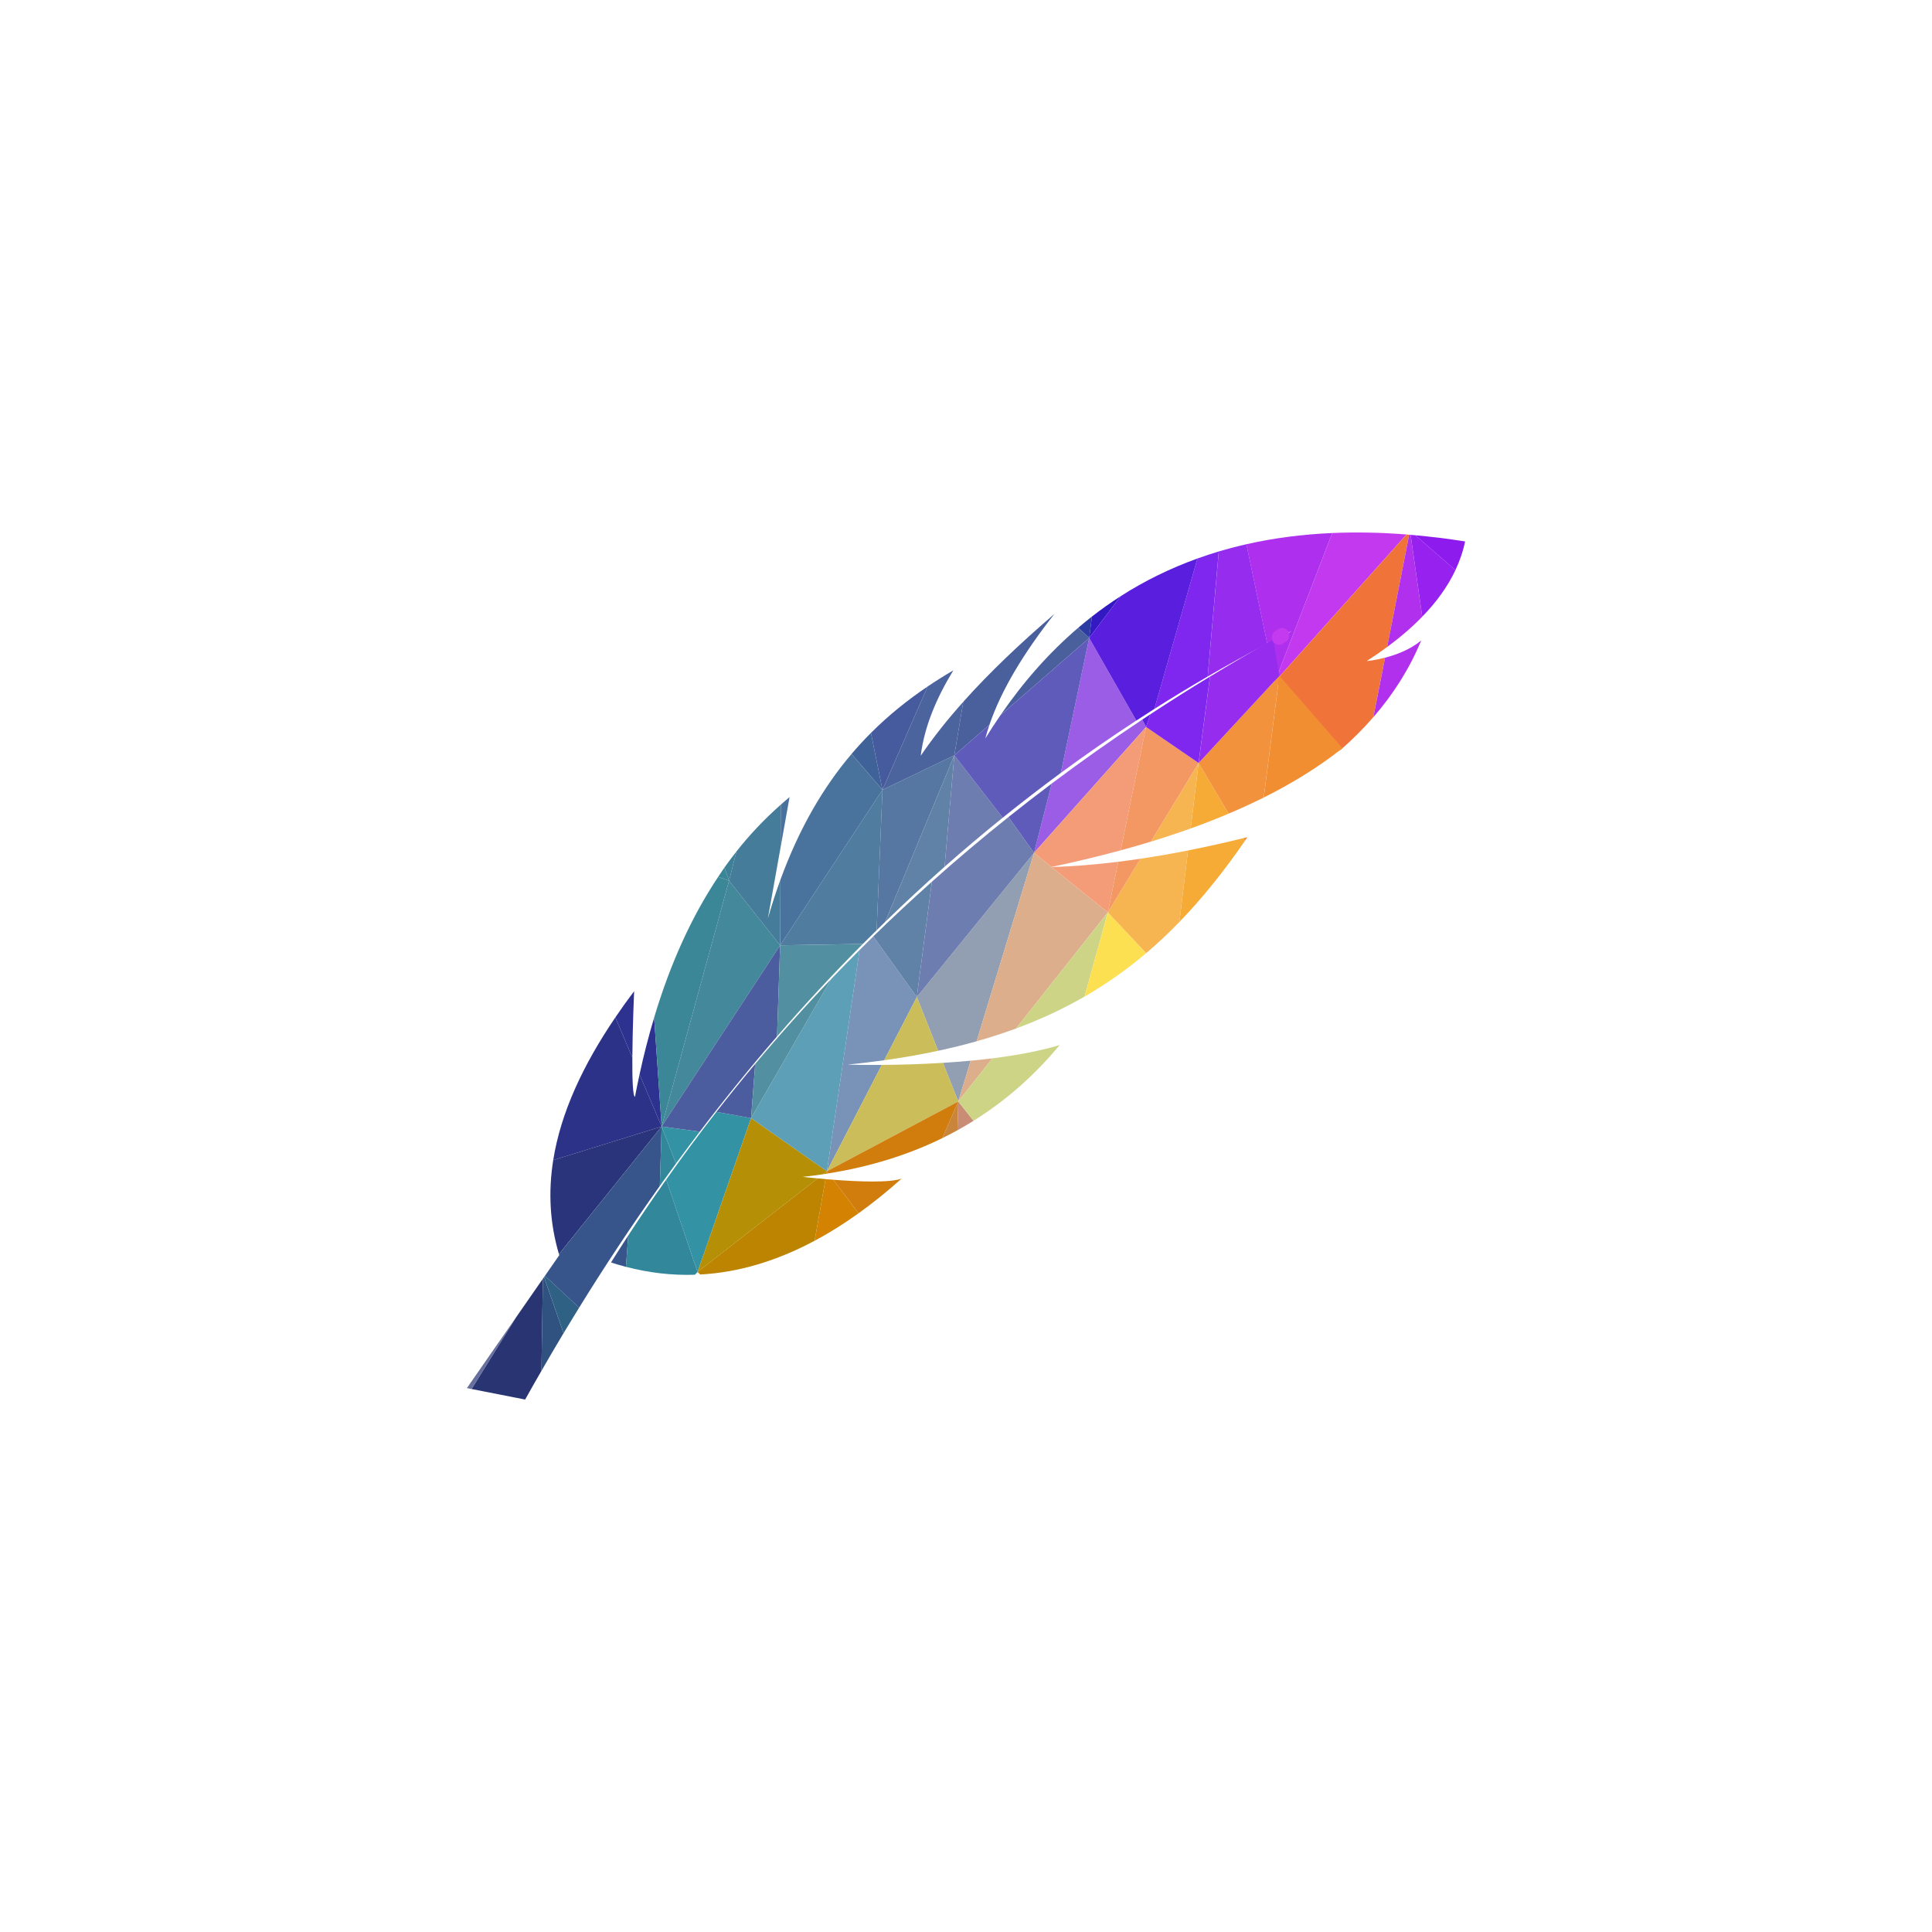
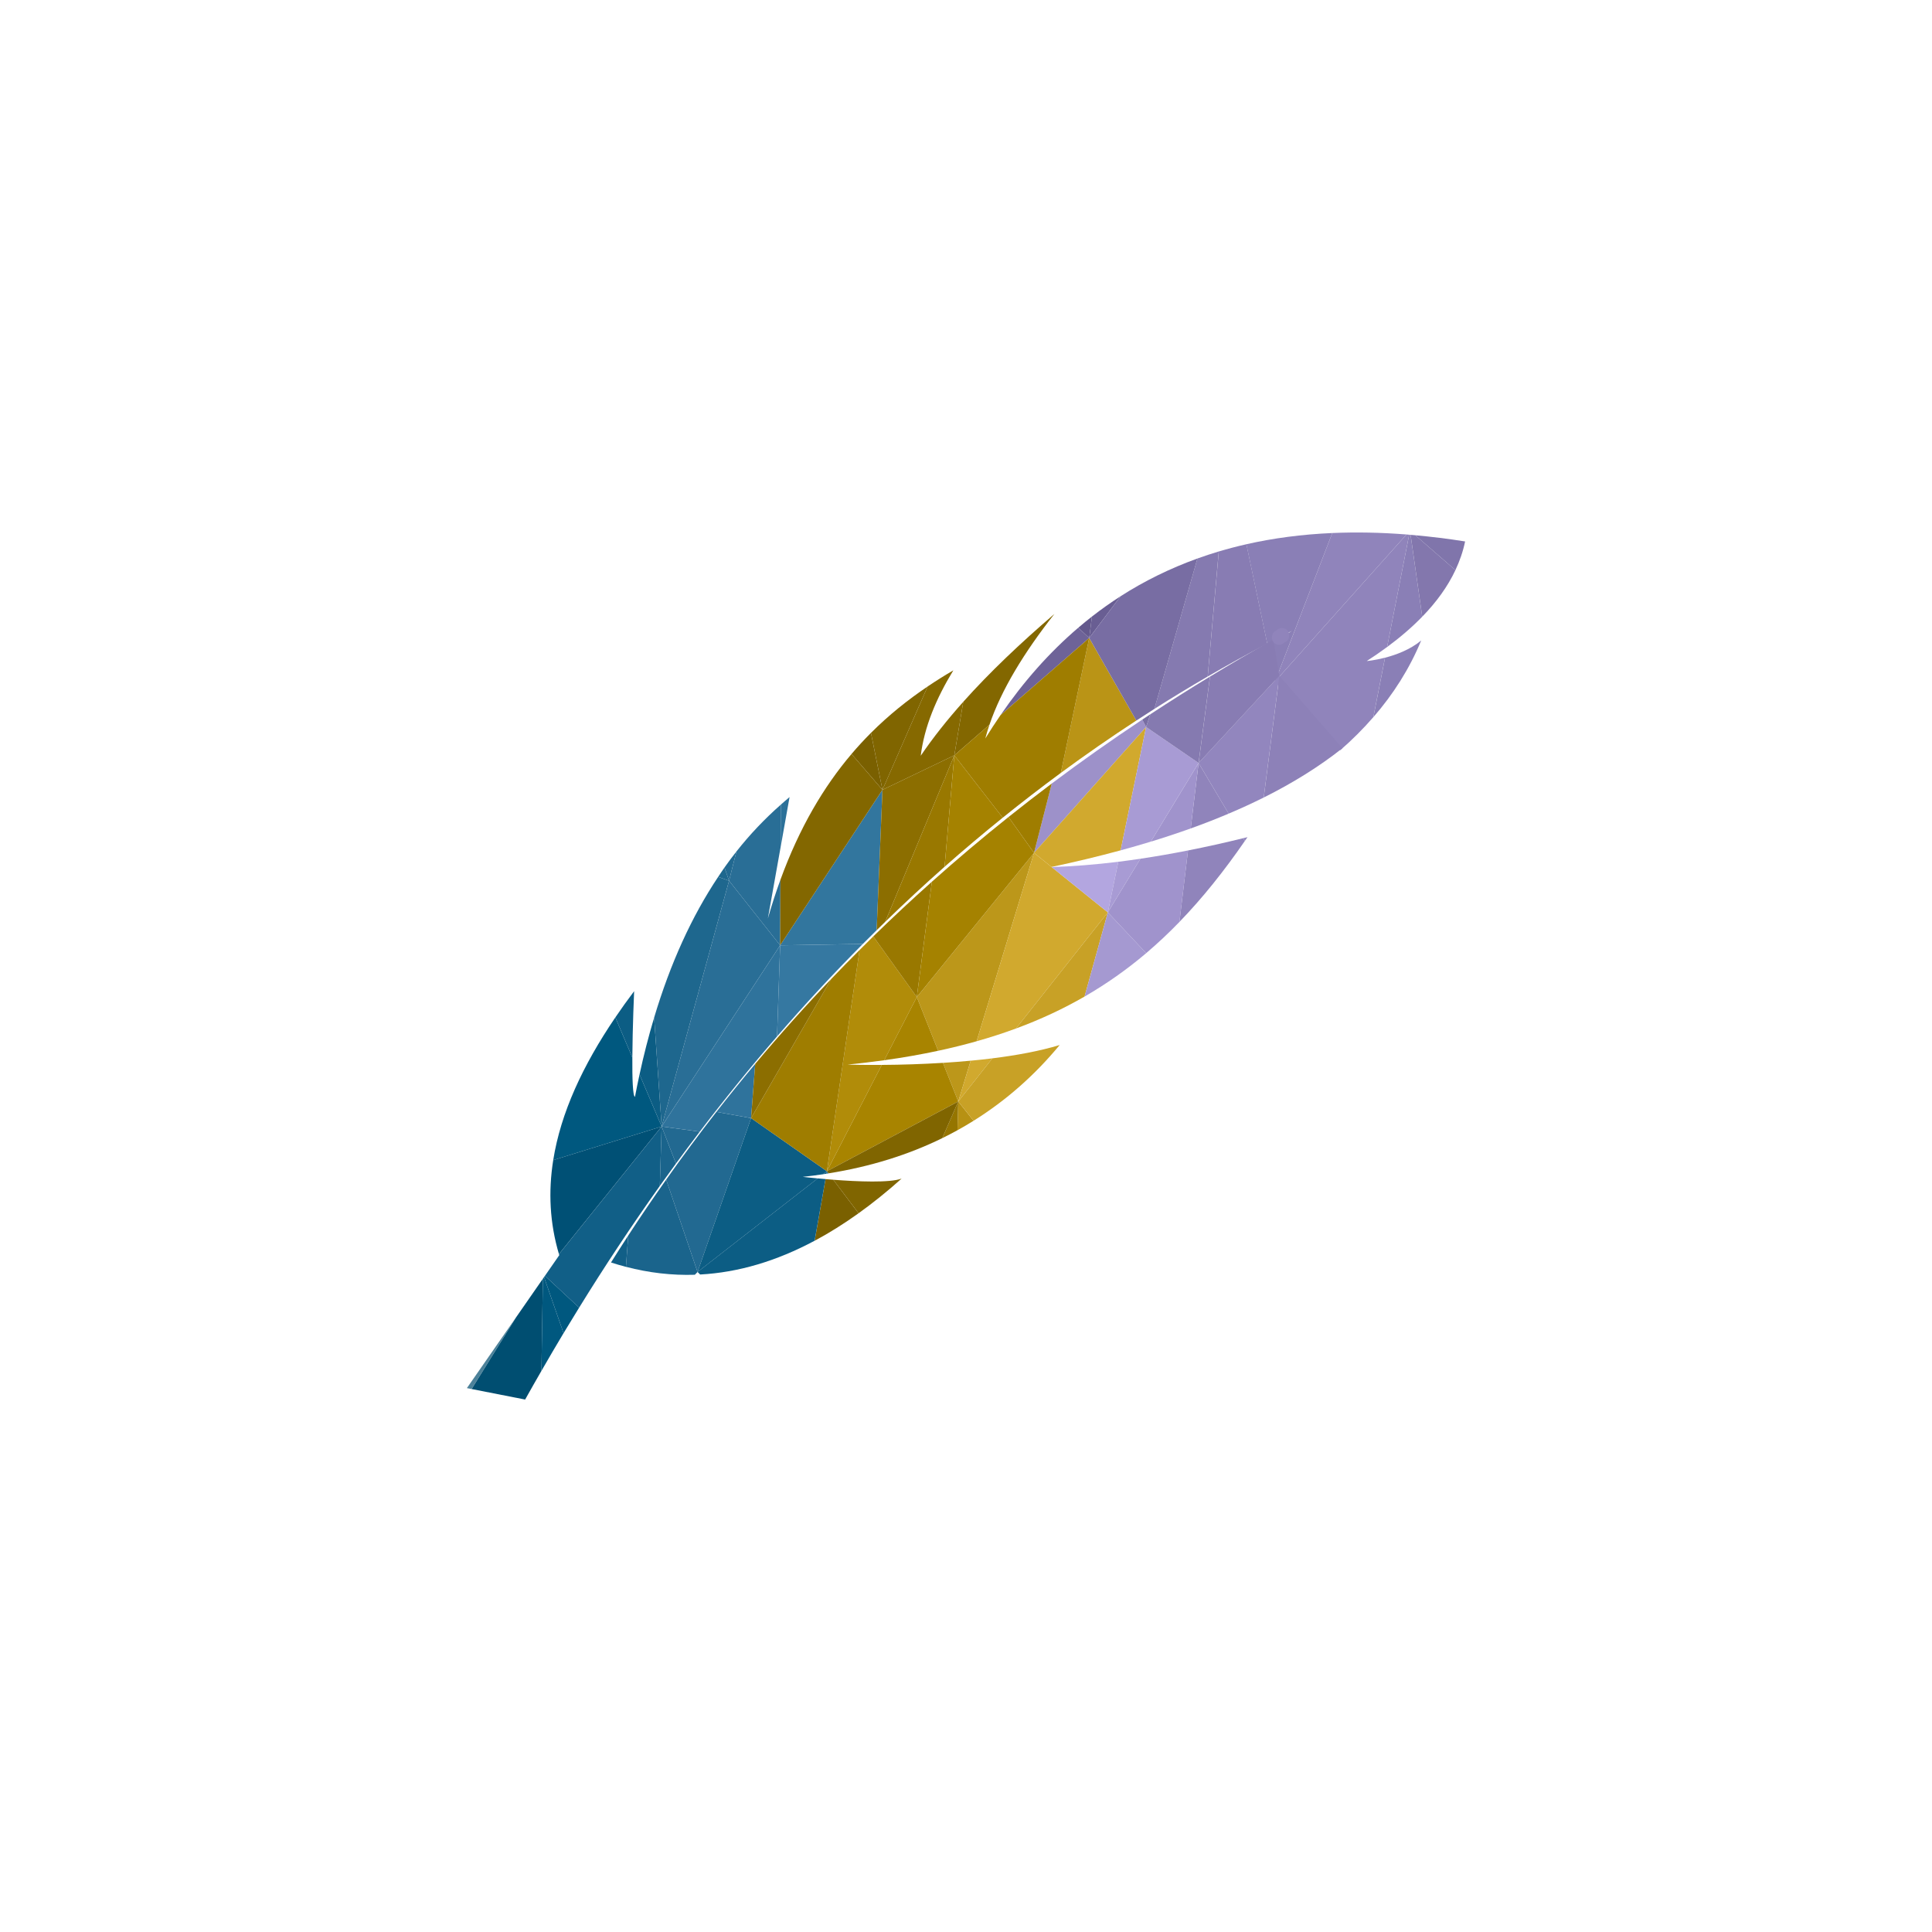
<svg xmlns="http://www.w3.org/2000/svg" width="1024" height="1024" viewBox="0 0 270.93 270.93">
  <defs>
    <clipPath id="a">
      <path d="M-800.65 122.71h1300v-800h-1300z" />
    </clipPath>
    <clipPath id="b">
      <path d="M-800.65 122.71h1300v-800h-1300z" />
    </clipPath>
    <clipPath id="c">
      <path d="M-805.62 158.72h1300v-800h-1300z" />
    </clipPath>
    <clipPath id="d">
      <path d="M-801.55 122.79h1300v-800h-1300z" />
    </clipPath>
    <clipPath id="e">
      <path d="M-802.03 122.83h1300v-800h-1300z" />
    </clipPath>
    <clipPath id="f">
      <path d="M-817.25 134.82h1300v-800h-1300z" />
    </clipPath>
    <clipPath id="g">
      <path d="M-736.84 128.48h1300v-800h-1300z" />
    </clipPath>
    <clipPath id="h">
      <path d="M-775.42 122.21h1300v-800h-1300z" />
    </clipPath>
    <clipPath id="i">
      <path d="M-729.6 130.87h1300v-800h-1300z" />
    </clipPath>
    <clipPath id="j">
      <path d="M-577.95 321h1300v-800h-1300z" />
    </clipPath>
    <clipPath id="k">
      <path d="M-745.71 226.85h1300v-800h-1300z" />
    </clipPath>
    <clipPath id="l">
      <path d="M-727.31 222.58h1300v-800h-1300z" />
    </clipPath>
    <clipPath id="m">
      <path d="M-746.62 225.54h1300v-800h-1300z" />
    </clipPath>
    <clipPath id="n">
      <path d="M-729.99 200.34h1300v-800h-1300z" />
    </clipPath>
    <clipPath id="o">
      <path d="M-752.12 212.08h1300v-800h-1300z" />
    </clipPath>
    <clipPath id="p">
      <path d="M-648.06 325.12h1300v-800h-1300z" />
    </clipPath>
    <clipPath id="q">
      <path d="M-757.42 170.72h1300v-800h-1300z" />
    </clipPath>
    <clipPath id="r">
      <path d="M-634.26 279.87h1300v-800h-1300z" />
    </clipPath>
    <clipPath id="s">
      <path d="M-652.56 301.49h1300v-800h-1300z" />
    </clipPath>
    <clipPath id="t">
      <path d="M-642.91 327.8h1300v-800h-1300z" />
    </clipPath>
    <clipPath id="u">
      <path d="M-659.93 300.69h1300v-800h-1300z" />
    </clipPath>
    <clipPath id="v">
      <path d="M-654.58 294.89h1300v-800h-1300z" />
    </clipPath>
    <clipPath id="w">
      <path d="M-667.95 290.56h1300v-800h-1300z" />
    </clipPath>
    <clipPath id="x">
      <path d="M-653.53 321.91h1300v-800h-1300z" />
    </clipPath>
    <clipPath id="y">
      <path d="M-691.25 279.7h1300v-800h-1300z" />
    </clipPath>
    <clipPath id="z">
      <path d="M-712.19 264.95h1300v-800h-1300z" />
    </clipPath>
    <clipPath id="A">
      <path d="M-713.75 227.07h1300v-800h-1300z" />
    </clipPath>
    <clipPath id="B">
      <path d="M-619.47 259.27h1300v-800h-1300z" />
    </clipPath>
    <clipPath id="C">
      <path d="M-623.18 301.34h1300v-800h-1300z" />
    </clipPath>
    <clipPath id="D">
      <path d="M-648.34 315.35h1300v-800h-1300z" />
    </clipPath>
    <clipPath id="E">
      <path d="M-603.57 339.89h1300v-800h-1300z" />
    </clipPath>
    <clipPath id="F">
      <path d="M-614.46 353.33h1300v-800h-1300z" />
    </clipPath>
    <clipPath id="G">
      <path d="M-629.08 341.55h1300v-800h-1300z" />
    </clipPath>
    <clipPath id="H">
      <path d="M-603.71 339.05h1300v-800h-1300z" />
    </clipPath>
    <clipPath id="I">
      <path d="M-602.4 340.08h1300v-800h-1300z" />
    </clipPath>
    <clipPath id="J">
      <path d="M-560.65 374.15h1300v-800h-1300z" />
    </clipPath>
    <clipPath id="K">
      <path d="M-577.95 321h1300v-800h-1300z" />
    </clipPath>
    <clipPath id="L">
      <path d="M-603.71 339.05h1300v-800h-1300z" />
    </clipPath>
    <clipPath id="M">
      <path d="M-530.36 370.04h1300v-800h-1300z" />
    </clipPath>
    <clipPath id="N">
      <path d="M-549.1 341.9h1300v-800h-1300z" />
    </clipPath>
    <clipPath id="O">
      <path d="M-579.36 302.58h1300v-800h-1300z" />
    </clipPath>
    <clipPath id="P">
      <path d="M-605.21 273.69h1300v-800h-1300z" />
    </clipPath>
    <clipPath id="Q">
      <path d="M-712.16 188.12h1300v-800h-1300z" />
    </clipPath>
    <clipPath id="R">
      <path d="M-674.08 230.88h1300v-800h-1300z" />
    </clipPath>
    <clipPath id="S">
      <path d="M-702.71 233.91h1300v-800h-1300z" />
    </clipPath>
    <clipPath id="T">
      <path d="M-713.6 183.79h1300v-800h-1300z" />
    </clipPath>
    <clipPath id="U">
      <path d="M-710.23 232.88h1300v-800h-1300z" />
    </clipPath>
    <clipPath id="V">
      <path d="M-712.16 188.12h1300v-800h-1300z" />
    </clipPath>
    <clipPath id="W">
      <path d="M-729.99 200.34h1300v-800h-1300z" />
    </clipPath>
    <clipPath id="X">
      <path d="M-639.38 240.69h1300v-800h-1300z" />
    </clipPath>
    <clipPath id="Y">
      <path d="M-674.08 230.88h1300v-800h-1300z" />
    </clipPath>
    <clipPath id="Z">
      <path d="M-680.11 207.32h1300v-800h-1300z" />
    </clipPath>
    <clipPath id="aa">
      <path d="M-693.76 150.59h1300v-800h-1300z" />
    </clipPath>
    <clipPath id="ab">
      <path d="M-552.43 336.44h1300v-800h-1300z" />
    </clipPath>
    <clipPath id="ac">
      <path d="M-498.09 388.71h1300v-800h-1300z" />
    </clipPath>
    <clipPath id="ad">
      <path d="M-507.22 375.57h1300v-800h-1300z" />
    </clipPath>
    <clipPath id="ae">
      <path d="M0 .06h1733.29V1066.7H0z" />
    </clipPath>
    <clipPath id="af">
      <path d="M0 24.03h16.684V-.308H0z" />
    </clipPath>
    <clipPath id="ag">
      <path d="M-540.05 306.16h1300v-800h-1300z" />
    </clipPath>
    <clipPath id="ah">
      <path d="M-510.73 335.28h1300v-800h-1300z" />
    </clipPath>
    <clipPath id="ai">
      <path d="M-703.46 143.71h1300v-800h-1300z" />
    </clipPath>
    <clipPath id="aj">
      <path d="M-637.92 174.36h1300v-800h-1300z" />
    </clipPath>
    <clipPath id="ak">
      <path d="M-545.01 286.84h1300v-800h-1300z" />
    </clipPath>
    <clipPath id="al">
      <path d="M-538.22 277.88h1300v-800h-1300z" />
    </clipPath>
    <clipPath id="am">
      <path d="M-568.91 235.85h1300v-800h-1300z" />
    </clipPath>
    <clipPath id="an">
      <path d="M-570.46 240.35h1300v-800h-1300z" />
    </clipPath>
    <clipPath id="ao">
      <path d="M-572.96 230.42h1300v-800h-1300z" />
    </clipPath>
    <clipPath id="ap">
      <path d="M-618.67 190.12h1300v-800h-1300z" />
    </clipPath>
    <clipPath id="aq">
      <path d="M-507.61 375.01h1300v-800h-1300z" />
    </clipPath>
    <clipPath id="ar">
      <path d="M-512.67 367.21h1300v-800h-1300z" />
    </clipPath>
    <clipPath id="as">
      <path d="M-546.94 344.03h1300v-800h-1300z" />
    </clipPath>
    <clipPath id="at">
      <path d="M-587.82 262.29h1300v-800h-1300z" />
    </clipPath>
    <clipPath id="au">
      <path d="M-547.56 323.85h1300v-800h-1300z" />
    </clipPath>
    <clipPath id="av">
      <path d="M-547.56 323.85h1300v-800h-1300z" />
    </clipPath>
    <clipPath id="aw">
      <path d="M-587.82 262.29h1300v-800h-1300z" />
    </clipPath>
    <clipPath id="ax">
      <path d="M-622.59 209.46h1300v-800h-1300z" />
    </clipPath>
    <clipPath id="ay">
      <path d="M-591.02 211.92h1300v-800h-1300z" />
    </clipPath>
    <clipPath id="az">
      <path d="M-586.77 293.25h1300v-800h-1300z" />
    </clipPath>
    <clipPath id="aA">
      <path d="M-683.19 203.71h1300v-800h-1300z" />
    </clipPath>
    <clipPath id="aB">
      <path d="M-703.46 143.71h1300v-800h-1300z" />
    </clipPath>
    <clipPath id="aC">
      <path d="M-622.59 209.46h1300v-800h-1300z" />
    </clipPath>
    <clipPath id="aD">
      <path d="M-623.51 254.32h1300v-800h-1300z" />
    </clipPath>
    <clipPath id="aE">
      <path d="M-647 197.74H653v-800H-647z" />
    </clipPath>
    <clipPath id="aF">
      <path d="M-643.69 235.6h1300v-800h-1300z" />
    </clipPath>
    <clipPath id="aG">
      <path d="M-658.94 187.36h1300v-800h-1300z" />
    </clipPath>
    <clipPath id="aH">
      <path d="M-689.11 154.39h1300v-800h-1300z" />
    </clipPath>
    <clipPath id="aI">
      <path d="M-662.69 184.09h1300v-800h-1300z" />
    </clipPath>
    <clipPath id="aJ">
      <path d="M-758.33 159.5h1300v-800h-1300z" />
    </clipPath>
    <clipPath id="aK">
      <path d="M-757.33 160.17h1300v-800h-1300z" />
    </clipPath>
  </defs>
-   <path fill="#c339ef" d="M0 0c-8.76.689-17.162.842-25.227.491l-19.406-50.386z" clip-path="url(#a)" transform="matrix(.41275 0 0 -.41275 197.24 74.951)" />
-   <path fill="#f0743a" d="m0 0-44.633-49.895 22.13-23.387a113 113 0 0 1 11.227 11.215l3.969 20.203c-3.555-.919-6.205-1.137-6.205-1.137a133 133 0 0 1 6.918 4.769L.9-.079C.601-.055.298-.023 0 0" clip-path="url(#b)" transform="matrix(.41275 0 0 -.41275 197.24 74.951)" />
-   <path fill="#b130ee" d="M0 0c-3.755-3.128-8.525-4.88-12.283-5.851l-3.968-20.203C-9.44-18.209-3.954-9.566 0 0" clip-path="url(#c)" transform="matrix(.41275 0 0 -.41275 199.3 89.815)" />
-   <path fill="#b130ee" d="m0 0-7.494-38.152c4.485 3.307 8.467 6.737 11.925 10.295L.477-.042z" clip-path="url(#d)" transform="matrix(.41275 0 0 -.41275 197.614 74.984)" />
-   <path fill="#9721ee" d="m0 0 3.954-27.815c4.863 5.003 8.662 10.267 11.272 15.82L1.606-.142Q.801-.068 0 0" clip-path="url(#e)" transform="matrix(.41275 0 0 -.41275 197.813 75)" />
-   <path fill="#8d1bed" d="M0 0c1.483 3.156 2.605 6.4 3.294 9.75-5.782.917-11.408 1.6-16.914 2.103z" clip-path="url(#f)" transform="matrix(.41275 0 0 -.41275 204.096 79.952)" />
-   <path fill="#962dee" d="m0 0-3.764-42.488a550 550 0 0 0 20.243 11.183L9.388 2.453A144 144 0 0 1 0 0" clip-path="url(#g)" transform="matrix(.41275 0 0 -.41275 170.915 77.333)" />
-   <path fill="#ae30ee" d="M0 0c-10.279-.447-20.001-1.729-29.189-3.81l7.091-33.758a558 558 0 0 0 8.452 4.367 739 739 0 0 1-8.3-5.093l2.54-12.092z" clip-path="url(#h)" transform="matrix(.41275 0 0 -.41275 186.827 74.748)" />
-   <path fill="#7f27ee" d="m0 0-14.627-51.093A550 550 0 0 0 3.477-40.097L7.241 2.39A137 137 0 0 1 0 0" clip-path="url(#i)" transform="matrix(.41275 0 0 -.41275 167.92 78.32)" />
-   <path fill="#3393a4" d="m0 0-11.779 2.12a603 603 0 0 1-17.067-23.019l10.663-31.385z" clip-path="url(#j)" transform="matrix(.41275 0 0 -.41275 105.325 156.797)" />
-   <path fill="#f5ab35" d="m0 0-.565.952a412 412 0 0 0-18.736-4.165l-2.923-24.282C-14.373-19.388-7.07-10.24 0 0" clip-path="url(#k)" transform="matrix(.41275 0 0 -.41275 174.565 117.936)" />
-   <path fill="#f5ab35" d="M0 0a247 247 0 0 1 12.886 5.029L2.677 22.237z" clip-path="url(#l)" transform="matrix(.41275 0 0 -.41275 166.976 116.175)" />
-   <path fill="#f2923d" d="M0 0c-.497-.124-.977-.229-1.472-.351l.565-.953C-.605-.867-.301-.441 0 0" clip-path="url(#m)" transform="matrix(.41275 0 0 -.41275 174.94 117.398)" />
-   <path fill="#f2923d" d="m0 0 10.209-17.209a208 208 0 0 1 11.926 5.478l5.3 41.356z" clip-path="url(#n)" transform="matrix(.41275 0 0 -.41275 168.08 106.996)" />
-   <path fill="#f28e32" d="M0 0c9.883 4.943 18.842 10.497 26.733 16.757L5.3 41.355z" clip-path="url(#o)" transform="matrix(.41275 0 0 -.41275 177.221 111.838)" />
-   <path fill="#c98c74" d="M0 0a118 118 0 0 1 5.469 3.213L.276 9.773z" clip-path="url(#p)" transform="matrix(.41275 0 0 -.41275 134.266 158.498)" />
-   <path fill="#962dee" d="m0 0-2.058 12.321A709 709 0 0 1-23.567-.27l-3.868-29.355z" clip-path="url(#q)" transform="matrix(.41275 0 0 -.41275 179.41 94.769)" />
-   <path fill="#929eb2" d="m0 0 7.244-18.253c4.524.968 8.872 2.05 13.073 3.235l19.505 64.01z" clip-path="url(#r)" transform="matrix(.41275 0 0 -.41275 128.568 139.82)" />
-   <path fill="#929eb2" d="M0 0c-3.192-.3-6.354-.542-9.431-.733l5.209-13.124z" clip-path="url(#s)" transform="matrix(.41275 0 0 -.41275 136.123 148.744)" />
-   <path fill="#c9853c" d="M0 0q2.624 1.285 5.152 2.68l.276 9.773z" clip-path="url(#t)" transform="matrix(.41275 0 0 -.41275 132.139 159.604)" />
-   <path fill="#ddae8c" d="M0 0a244 244 0 0 0-7.371-.799l-4.222-13.857z" clip-path="url(#u)" transform="matrix(.41275 0 0 -.41275 139.165 148.415)" />
-   <path fill="#ddae8c" d="M0 0a180 180 0 0 1 13.376 4.33l31.205 39.451-19.087 15.398c-.093-.003-.189-.011-.282-.013q.117.025.235.051l-5.942 4.793z" clip-path="url(#v)" transform="matrix(.41275 0 0 -.41275 136.953 146.018)" />
-   <path fill="#ced486" d="M0 0c8.376 3.09 16.099 6.701 23.294 10.852l7.911 28.599z" clip-path="url(#w)" transform="matrix(.41275 0 0 -.41275 142.475 144.23)" />
-   <path fill="#ced486" d="M0 0c11.167 6.97 20.88 15.6 29.266 25.744-6.814-2.07-14.772-3.517-22.865-4.527L-5.192 6.561z" clip-path="url(#x)" transform="matrix(.41275 0 0 -.41275 136.523 157.172)" />
-   <path fill="#fde052" d="M0 0a142 142 0 0 1 20.947 14.756L7.911 28.599z" clip-path="url(#y)" transform="matrix(.41275 0 0 -.41275 152.09 139.752)" />
-   <path fill="#f7b551" d="M0 0a158 158 0 0 1 11.295 10.605l2.923 24.281a345 345 0 0 0-16.184-2.818l-11.07-18.225z" clip-path="url(#z)" transform="matrix(.41275 0 0 -.41275 160.735 133.66)" />
-   <path fill="#f7b551" d="M0 0a296 296 0 0 1 13.557 4.49l2.677 22.237z" clip-path="url(#A)" transform="matrix(.41275 0 0 -.41275 161.38 118.028)" />
-   <path fill="#7892b8" d="M0 0c-1.565-1.53-3.113-3.083-4.663-4.633l-11.094-75.153L2.887-43.661c-7.075-.048-11.634.108-11.634.108q6.414.639 12.454 1.482l11.08 21.469z" clip-path="url(#B)" transform="matrix(.41275 0 0 -.41275 122.464 131.316)" />
-   <path fill="#cabd5a" d="M0 0c6.408.894 12.5 1.97 18.324 3.216L11.08 21.469z" clip-path="url(#C)" transform="matrix(.41275 0 0 -.41275 123.994 148.681)" />
-   <path fill="#cabd5a" d="m0 0-5.208 13.124a381 381 0 0 0-20.774-.701l-18.644-36.125z" clip-path="url(#D)" transform="matrix(.41275 0 0 -.41275 134.38 154.464)" />
-   <path fill="#d38201" d="M0 0c.232.036.455.081.686.118L.147.834z" clip-path="url(#E)" transform="matrix(.41275 0 0 -.41275 115.9 164.592)" />
-   <path fill="#d38201" d="m0 0-8.576 11.39c-.917.071-1.804.143-2.645.216l-3.698-20.945Q-7.464-5.353 0 0" clip-path="url(#F)" transform="matrix(.41275 0 0 -.41275 120.398 170.141)" />
-   <path fill="#d07d0e" d="M0 0c-4.08-1.484-14.923-1.023-23.196-.388l8.575-11.39C-9.75-8.284-4.876-4.365 0 0" clip-path="url(#G)" transform="matrix(.41275 0 0 -.41275 126.433 165.28)" />
-   <path fill="#d07d0e" d="m0 0 .539-.716c14.367 2.298 27.199 6.348 38.658 11.965l5.429 12.453z" clip-path="url(#H)" transform="matrix(.41275 0 0 -.41275 115.961 164.248)" />
-   <path fill="#bc8401" d="M0 0c.394.058.777.13 1.169.191l.147.834z" clip-path="url(#I)" transform="matrix(.41275 0 0 -.41275 115.417 164.67)" />
-   <path fill="#bc8401" d="M0 0c12.946.697 25.911 4.533 38.895 11.477l3.698 20.945c-.947.081-1.835.162-2.652.239L-.886.861z" clip-path="url(#J)" transform="matrix(.41275 0 0 -.41275 98.185 178.728)" />
-   <path fill="#b58f06" d="m0 0-18.183-52.284 40.827 31.801c-3.069.29-5.093.527-5.093.527 2.34.249 4.638.546 6.901.881l1.316 1.025z" clip-path="url(#K)" transform="matrix(.41275 0 0 -.41275 105.325 156.797)" />
-   <path fill="#5c9fb7" d="m0 0 11.094 75.154a596 596 0 0 1-9.601-9.796L-25.768 18.05z" clip-path="url(#L)" transform="matrix(.41275 0 0 -.41275 115.961 164.248)" />
-   <path fill="#37548b" d="M0 0a90 90 0 0 1 5.075-1.478l.783 10.645A617 617 0 0 1 0 0" clip-path="url(#M)" transform="matrix(.41275 0 0 -.41275 85.683 177.043)" />
-   <path fill="#32879b" d="M0 0a611 611 0 0 1-12.883-18.976l-.784-10.645q11.692-3.064 23.405-2.698l.925.934z" clip-path="url(#N)" transform="matrix(.41275 0 0 -.41275 93.419 165.424)" />
-   <path fill="#4c5d9f" d="M0 0a598 598 0 0 1-13.19-16.306l11.779-2.12z" clip-path="url(#O)" transform="matrix(.41275 0 0 -.41275 105.907 149.192)" />
-   <path fill="#5290a1" d="M0 0a594 594 0 0 1-25.85-28.882l-1.411-18.426z" clip-path="url(#P)" transform="matrix(.41275 0 0 -.41275 116.577 137.271)" />
-   <path fill="#9b5de6" d="m0 0-1.301 2.513a652 652 0 0 1-30.746-21.71l-6.029-23.558z" clip-path="url(#Q)" transform="matrix(.41275 0 0 -.41275 160.72 101.95)" />
-   <path fill="#f49c77" d="m0 0 5.942-4.794c8.087 1.712 15.922 3.59 23.485 5.647l8.649 41.902z" clip-path="url(#R)" transform="matrix(.41275 0 0 -.41275 145.004 119.597)" />
-   <path fill="#f49c77" d="M0 0q-11.828-1.452-22.636-1.798l19.087-15.397z" clip-path="url(#S)" transform="matrix(.41275 0 0 -.41275 156.82 120.85)" />
-   <path fill="#591ede" d="M0 0a653 653 0 0 1-2.747-1.819l1.3-2.513z" clip-path="url(#T)" transform="matrix(.41275 0 0 -.41275 161.317 100.162)" />
-   <path fill="#f39763" d="M0 0a304 304 0 0 0-7.521-1.03l-3.549-17.195z" clip-path="url(#U)" transform="matrix(.41275 0 0 -.41275 159.924 120.424)" />
-   <path fill="#f39763" d="m0 0-8.648-41.902c3.474.944 6.892 1.927 10.246 2.951l16.234 26.727z" clip-path="url(#V)" transform="matrix(.41275 0 0 -.41275 160.72 101.95)" />
-   <path fill="#7f27ee" d="m0 0 3.868 29.355a682 682 0 0 1-20.253-12.799l-1.447-4.332z" clip-path="url(#W)" transform="matrix(.41275 0 0 -.41275 168.08 106.996)" />
-   <path fill="#6082a7" d="M0 0a604 604 0 0 1-19.908-18.576l14.787-20.602z" clip-path="url(#X)" transform="matrix(.41275 0 0 -.41275 130.68 123.648)" />
-   <path fill="#6d7db0" d="m0 0-8.67 12.169A616 616 0 0 1-34.701-9.814l-5.121-39.178z" clip-path="url(#Y)" transform="matrix(.41275 0 0 -.41275 145.004 119.597)" />
-   <path fill="#5f5bba" d="M0 0a630 630 0 0 1-14.698-11.389l8.67-12.169z" clip-path="url(#Z)" transform="matrix(.41275 0 0 -.41275 147.493 109.874)" />
-   <path fill="#2c3ba3" d="M0 0a134 134 0 0 1-4.65-3.802l3.718-3.481z" clip-path="url(#aa)" transform="matrix(.41275 0 0 -.41275 153.126 86.46)" />
-   <path fill="#3393a4" d="M0 0a695 695 0 0 0 8.09 10.837l-12.954 1.755z" clip-path="url(#ab)" transform="matrix(.41275 0 0 -.41275 94.792 163.168)" />
-   <path fill="#293573" d="m0 0-15.094-24.338L3.09-27.91c1.83 3.279 3.68 6.519 5.537 9.747l.496 31.3z" clip-path="url(#ac)" transform="matrix(.41275 0 0 -.41275 72.366 184.742)" />
-   <path fill="#2f5281" d="m0 0-.496-31.301c2.484 4.317 4.986 8.6 7.52 12.823L.391.564z" clip-path="url(#ad)" transform="matrix(.41275 0 0 -.41275 76.13 179.324)" />
+   <path fill="#9084bb" d="M0 0c-8.76.689-17.162.842-25.227.491l-19.406-50.386z" clip-path="url(#a)" transform="matrix(.41275 0 0 -.41275 197.24 74.951)" />
+   <path fill="#9084bb" d="m0 0-44.633-49.895 22.13-23.387a113 113 0 0 1 11.227 11.215l3.969 20.203c-3.555-.919-6.205-1.137-6.205-1.137a133 133 0 0 1 6.918 4.769L.9-.079C.601-.055.298-.023 0 0" clip-path="url(#b)" transform="matrix(.41275 0 0 -.41275 197.24 74.951)" />
+   <path fill="#8a7fb6" d="M0 0c-3.755-3.128-8.525-4.88-12.283-5.851l-3.968-20.203C-9.44-18.209-3.954-9.566 0 0" clip-path="url(#c)" transform="matrix(.41275 0 0 -.41275 199.3 89.815)" />
+   <path fill="#8a7fb6" d="m0 0-7.494-38.152c4.485 3.307 8.467 6.737 11.925 10.295L.477-.042z" clip-path="url(#d)" transform="matrix(.41275 0 0 -.41275 197.614 74.984)" />
+   <path fill="#8377ad" d="m0 0 3.954-27.815c4.863 5.003 8.662 10.267 11.272 15.82L1.606-.142Q.801-.068 0 0" clip-path="url(#e)" transform="matrix(.41275 0 0 -.41275 197.813 75)" />
+   <path fill="#8075ab" d="M0 0c1.483 3.156 2.605 6.4 3.294 9.75-5.782.917-11.408 1.6-16.914 2.103z" clip-path="url(#f)" transform="matrix(.41275 0 0 -.41275 204.096 79.952)" />
+   <path fill="#887cb3" d="m0 0-3.764-42.488a550 550 0 0 0 20.243 11.183L9.388 2.453A144 144 0 0 1 0 0" clip-path="url(#g)" transform="matrix(.41275 0 0 -.41275 170.915 77.333)" />
+   <path fill="#8a7fb6" d="M0 0c-10.279-.447-20.001-1.729-29.189-3.81l7.091-33.758a558 558 0 0 0 8.452 4.367 739 739 0 0 1-8.3-5.093l2.54-12.092z" clip-path="url(#h)" transform="matrix(.41275 0 0 -.41275 186.827 74.748)" />
+   <path fill="#857ab0" d="m0 0-14.627-51.093A550 550 0 0 0 3.477-40.097L7.241 2.39A137 137 0 0 1 0 0" clip-path="url(#i)" transform="matrix(.41275 0 0 -.41275 167.92 78.32)" />
+   <path fill="#226991" d="m0 0-11.779 2.12a603 603 0 0 1-17.067-23.019l10.663-31.385z" clip-path="url(#j)" transform="matrix(.41275 0 0 -.41275 105.325 156.797)" />
+   <path fill="#9084bb" d="m0 0-.565.952a412 412 0 0 0-18.736-4.165l-2.923-24.282C-14.373-19.388-7.07-10.24 0 0" clip-path="url(#k)" transform="matrix(.41275 0 0 -.41275 174.565 117.936)" />
+   <path fill="#9084bb" d="M0 0a247 247 0 0 1 12.886 5.029L2.677 22.237z" clip-path="url(#l)" transform="matrix(.41275 0 0 -.41275 166.976 116.175)" />
+   <path fill="#9286be" d="M0 0c-.497-.124-.977-.229-1.472-.351l.565-.953C-.605-.867-.301-.441 0 0" clip-path="url(#m)" transform="matrix(.41275 0 0 -.41275 174.94 117.398)" />
+   <path fill="#9286be" d="m0 0 10.209-17.209a208 208 0 0 1 11.926 5.478l5.3 41.356z" clip-path="url(#n)" transform="matrix(.41275 0 0 -.41275 168.08 106.996)" />
+   <path fill="#8d81b8" d="M0 0c9.883 4.943 18.842 10.497 26.733 16.757L5.3 41.355z" clip-path="url(#o)" transform="matrix(.41275 0 0 -.41275 177.221 111.838)" />
+   <path fill="#b79113" d="M0 0a118 118 0 0 1 5.469 3.213L.276 9.773z" clip-path="url(#p)" transform="matrix(.41275 0 0 -.41275 134.266 158.498)" />
+   <path fill="#887cb3" d="m0 0-2.058 12.321A709 709 0 0 1-23.567-.27l-3.868-29.355z" clip-path="url(#q)" transform="matrix(.41275 0 0 -.41275 179.41 94.769)" />
+   <path fill="#bc971a" d="m0 0 7.244-18.253c4.524.968 8.872 2.05 13.073 3.235l19.505 64.01z" clip-path="url(#r)" transform="matrix(.41275 0 0 -.41275 128.568 139.82)" />
+   <path fill="#bc971a" d="M0 0c-3.192-.3-6.354-.542-9.431-.733l5.209-13.124z" clip-path="url(#s)" transform="matrix(.41275 0 0 -.41275 136.123 148.744)" />
+   <path fill="#957500" d="M0 0q2.624 1.285 5.152 2.68l.276 9.773z" clip-path="url(#t)" transform="matrix(.41275 0 0 -.41275 132.139 159.604)" />
+   <path fill="#d1a92e" d="M0 0a244 244 0 0 0-7.371-.799l-4.222-13.857z" clip-path="url(#u)" transform="matrix(.41275 0 0 -.41275 139.165 148.415)" />
+   <path fill="#d1a92e" d="M0 0a180 180 0 0 1 13.376 4.33l31.205 39.451-19.087 15.398c-.093-.003-.189-.011-.282-.013q.117.025.235.051l-5.942 4.793z" clip-path="url(#v)" transform="matrix(.41275 0 0 -.41275 136.953 146.018)" />
+   <path fill="#c8a126" d="M0 0c8.376 3.09 16.099 6.701 23.294 10.852l7.911 28.599z" clip-path="url(#w)" transform="matrix(.41275 0 0 -.41275 142.475 144.23)" />
+   <path fill="#c8a126" d="M0 0c11.167 6.97 20.88 15.6 29.266 25.744-6.814-2.07-14.772-3.517-22.865-4.527L-5.192 6.561z" clip-path="url(#x)" transform="matrix(.41275 0 0 -.41275 136.523 157.172)" />
+   <path fill="#a599d1" d="M0 0a142 142 0 0 1 20.947 14.756L7.911 28.599z" clip-path="url(#y)" transform="matrix(.41275 0 0 -.41275 152.09 139.752)" />
+   <path fill="#a093cc" d="M0 0a158 158 0 0 1 11.295 10.605l2.923 24.281a345 345 0 0 0-16.184-2.818l-11.07-18.225z" clip-path="url(#z)" transform="matrix(.41275 0 0 -.41275 160.735 133.66)" />
+   <path fill="#a093cc" d="M0 0a296 296 0 0 1 13.557 4.49l2.677 22.237z" clip-path="url(#A)" transform="matrix(.41275 0 0 -.41275 161.38 118.028)" />
+   <path fill="#b18c09" d="M0 0c-1.565-1.53-3.113-3.083-4.663-4.633l-11.094-75.153L2.887-43.661c-7.075-.048-11.634.108-11.634.108q6.414.639 12.454 1.482l11.08 21.469z" clip-path="url(#B)" transform="matrix(.41275 0 0 -.41275 122.464 131.316)" />
+   <path fill="#a88400" d="M0 0c6.408.894 12.5 1.97 18.324 3.216L11.08 21.469z" clip-path="url(#C)" transform="matrix(.41275 0 0 -.41275 123.994 148.681)" />
+   <path fill="#a88400" d="m0 0-5.208 13.124a381 381 0 0 0-20.774-.701l-18.644-36.125z" clip-path="url(#D)" transform="matrix(.41275 0 0 -.41275 134.38 154.464)" />
+   <path fill="#226991" d="M0 0c.232.036.455.081.686.118L.147.834z" clip-path="url(#E)" transform="matrix(.41275 0 0 -.41275 115.9 164.592)" />
+   <path fill="#7a6000" d="m0 0-8.576 11.39c-.917.071-1.804.143-2.645.216l-3.698-20.945Q-7.464-5.353 0 0" clip-path="url(#F)" transform="matrix(.41275 0 0 -.41275 120.398 170.141)" />
+   <path fill="#806500" d="M0 0c-4.08-1.484-14.923-1.023-23.196-.388l8.575-11.39C-9.75-8.284-4.876-4.365 0 0" clip-path="url(#G)" transform="matrix(.41275 0 0 -.41275 126.433 165.28)" />
+   <path fill="#806500" d="m0 0 .539-.716c14.367 2.298 27.199 6.348 38.658 11.965l5.429 12.453z" clip-path="url(#H)" transform="matrix(.41275 0 0 -.41275 115.961 164.248)" />
+   <path fill="#0c5d84" d="M0 0c.394.058.777.13 1.169.191l.147.834z" clip-path="url(#I)" transform="matrix(.41275 0 0 -.41275 115.417 164.67)" />
+   <path fill="#0c5d84" d="M0 0c12.946.697 25.911 4.533 38.895 11.477l3.698 20.945c-.947.081-1.835.162-2.652.239L-.886.861z" clip-path="url(#J)" transform="matrix(.41275 0 0 -.41275 98.185 178.728)" />
+   <path fill="#0c5d84" d="m0 0-18.183-52.284 40.827 31.801c-3.069.29-5.093.527-5.093.527 2.34.249 4.638.546 6.901.881l1.316 1.025z" clip-path="url(#K)" transform="matrix(.41275 0 0 -.41275 105.325 156.797)" />
+   <path fill="#9f7d00" d="m0 0 11.094 75.154a596 596 0 0 1-9.601-9.796L-25.768 18.05z" clip-path="url(#L)" transform="matrix(.41275 0 0 -.41275 115.961 164.248)" />
+   <path fill="#115f87" d="M0 0a90 90 0 0 1 5.075-1.478l.783 10.645A617 617 0 0 1 0 0" clip-path="url(#M)" transform="matrix(.41275 0 0 -.41275 85.683 177.043)" />
+   <path fill="#1a648c" d="M0 0a611 611 0 0 1-12.883-18.976l-.784-10.645q11.692-3.064 23.405-2.698l.925.934z" clip-path="url(#N)" transform="matrix(.41275 0 0 -.41275 93.419 165.424)" />
+   <path fill="#2f739c" d="M0 0a598 598 0 0 1-13.19-16.306l11.779-2.12z" clip-path="url(#O)" transform="matrix(.41275 0 0 -.41275 105.907 149.192)" />
+   <path fill="#8c6e00" d="M0 0a594 594 0 0 1-25.85-28.882l-1.411-18.426z" clip-path="url(#P)" transform="matrix(.41275 0 0 -.41275 116.577 137.271)" />
+   <path fill="#9d91c9" d="m0 0-1.301 2.513a652 652 0 0 1-30.746-21.71l-6.029-23.558z" clip-path="url(#Q)" transform="matrix(.41275 0 0 -.41275 160.72 101.95)" />
+   <path fill="#d1a92e" d="m0 0 5.942-4.794c8.087 1.712 15.922 3.59 23.485 5.647l8.649 41.902z" clip-path="url(#R)" transform="matrix(.41275 0 0 -.41275 145.004 119.597)" />
+   <path fill="#b3a6e0" d="M0 0q-11.828-1.452-22.636-1.798l19.087-15.397z" clip-path="url(#S)" transform="matrix(.41275 0 0 -.41275 156.82 120.85)" />
+   <path fill="#786da3" d="M0 0a653 653 0 0 1-2.747-1.819l1.3-2.513z" clip-path="url(#T)" transform="matrix(.41275 0 0 -.41275 161.317 100.162)" />
+   <path fill="#a89bd4" d="M0 0a304 304 0 0 0-7.521-1.03l-3.549-17.195z" clip-path="url(#U)" transform="matrix(.41275 0 0 -.41275 159.924 120.424)" />
+   <path fill="#a89bd4" d="m0 0-8.648-41.902c3.474.944 6.892 1.927 10.246 2.951l16.234 26.727z" clip-path="url(#V)" transform="matrix(.41275 0 0 -.41275 160.72 101.95)" />
+   <path fill="#857ab0" d="m0 0 3.868 29.355a682 682 0 0 1-20.253-12.799l-1.447-4.332z" clip-path="url(#W)" transform="matrix(.41275 0 0 -.41275 168.08 106.996)" />
+   <path fill="#997800" d="M0 0a604 604 0 0 1-19.908-18.576l14.787-20.602z" clip-path="url(#X)" transform="matrix(.41275 0 0 -.41275 130.68 123.648)" />
+   <path fill="#a58200" d="m0 0-8.67 12.169A616 616 0 0 1-34.701-9.814l-5.121-39.178z" clip-path="url(#Y)" transform="matrix(.41275 0 0 -.41275 145.004 119.597)" />
+   <path fill="#9f7d00" d="M0 0a630 630 0 0 1-14.698-11.389l8.67-12.169z" clip-path="url(#Z)" transform="matrix(.41275 0 0 -.41275 147.493 109.874)" />
+   <path fill="#64598d" d="M0 0a134 134 0 0 1-4.65-3.802l3.718-3.481z" clip-path="url(#aa)" transform="matrix(.41275 0 0 -.41275 153.126 86.46)" />
+   <path fill="#226991" d="M0 0a695 695 0 0 0 8.09 10.837l-12.954 1.755z" clip-path="url(#ab)" transform="matrix(.41275 0 0 -.41275 94.792 163.168)" />
+   <path fill="#004e71" d="m0 0-15.094-24.338L3.09-27.91c1.83 3.279 3.68 6.519 5.537 9.747l.496 31.3z" clip-path="url(#ac)" transform="matrix(.41275 0 0 -.41275 72.366 184.742)" />
+   <path fill="#00587f" d="m0 0-.496-31.301c2.484 4.317 4.986 8.6 7.52 12.823L.391.564z" clip-path="url(#ad)" transform="matrix(.41275 0 0 -.41275 76.13 179.324)" />
  <g clip-path="url(#ae)" opacity=".7" transform="translate(-133.227 24.304)scale(.30956)">
-     <path fill="#273272" d="m0 0 1.59-.312 15.094 24.338z" clip-path="url(#af)" transform="matrix(1.3333 0 0 -1.3333 641.88 550.31)" />
+     <path fill="#004c6e" d="m0 0 1.59-.312 15.094 24.338z" clip-path="url(#af)" transform="matrix(1.3333 0 0 -1.3333 641.88 550.31)" />
  </g>
-   <path fill="#2c3288" d="M0 0a289 289 0 0 1-1.554-7.613c-.754.239-.938 6.3-.892 13.374l-5.778 13.608C-19.247 3.137-26.775-13.034-29.328-29.116L7.51-17.687z" clip-path="url(#ag)" transform="matrix(.41275 0 0 -.41275 89.685 150.671)" />
-   <path fill="#2a347a" d="M0 0c-1.696-10.686-1.197-21.333 1.947-31.933l34.891 43.362z" clip-path="url(#ah)" transform="matrix(.41275 0 0 -.41275 77.58 162.688)" />
-   <path fill="#3219c1" d="M0 0a130 130 0 0 1-9.699-6.881l-.932-7.283z" clip-path="url(#ai)" transform="matrix(.41275 0 0 -.41275 157.13 83.62)" />
-   <path fill="#455b9d" d="M0 0c-6.734-4.542-13.192-9.701-19.247-15.759l3.912-19.34z" clip-path="url(#aj)" transform="matrix(.41275 0 0 -.41275 130.08 96.272)" />
-   <path fill="#2d3190" d="M0 0a257 257 0 0 1-4.959-19.319l7.51-17.686z" clip-path="url(#ak)" transform="matrix(.41275 0 0 -.41275 91.732 142.698)" />
-   <path fill="#2d3190" d="M0 0a222 222 0 0 1-6.386-8.915l5.778-13.608C-.543-12.317 0 0 0 0" clip-path="url(#al)" transform="matrix(.41275 0 0 -.41275 88.926 138.997)" />
-   <path fill="#3a8696" d="M0 0c-.735-1.038-1.438-2.122-2.152-3.191l3.704-1.312z" clip-path="url(#am)" transform="matrix(.41275 0 0 -.41275 101.596 121.652)" />
-   <path fill="#3b8797" d="m0 0-3.704 1.312c-8.969-13.44-16.228-29.358-21.747-47.799l2.551-37.006z" clip-path="url(#an)" transform="matrix(.41275 0 0 -.41275 102.237 123.51)" />
-   <path fill="#3d8098" d="M0 0a131 131 0 0 1-4.052-5.427L-2.5-9.929z" clip-path="url(#ao)" transform="matrix(.41275 0 0 -.41275 103.269 119.411)" />
-   <path fill="#3f6298" d="M0 0a119 119 0 0 1-6.599-7.162L3.913-19.34z" clip-path="url(#ap)" transform="matrix(.41275 0 0 -.41275 122.135 102.776)" />
-   <path fill="#2f6185" d="m0 0 6.632-19.042a797 797 0 0 0 5.29 8.664L.3.431z" clip-path="url(#aq)" transform="matrix(.41275 0 0 -.41275 76.293 179.09)" />
-   <path fill="#37548b" d="M0 0c.036-.12.065-.24.101-.361l-4.866-7.008L6.857-18.178a755 755 0 0 0 27.407 41.352l.627 20.188z" clip-path="url(#ar)" transform="matrix(.41275 0 0 -.41275 78.383 175.873)" />
-   <path fill="#32879b" d="M0 0a700 700 0 0 0 5.491 7.596L.627 20.188z" clip-path="url(#as)" transform="matrix(.41275 0 0 -.41275 92.526 166.304)" />
-   <path fill="#507ca0" d="m0 0 28.094.467c1.56 1.57 3.129 3.123 4.701 4.67l1.969 47.688z" clip-path="url(#at)" transform="matrix(.41275 0 0 -.41275 109.401 132.563)" />
-   <path fill="#44889b" d="m0 0 40.257 61.559L22.9 83.493z" clip-path="url(#au)" transform="matrix(.41275 0 0 -.41275 92.785 157.97)" />
-   <path fill="#4c5d9f" d="m0 0 12.954-1.755C21.486 9.443 30.231 20.236 39.204 30.6l1.053 30.959z" clip-path="url(#av)" transform="matrix(.41275 0 0 -.41275 92.785 157.97)" />
-   <path fill="#447c9a" d="m0 0 .104 22.282A194 194 0 0 1-4.168 9.115L.156 33.317.224 47.78a120.6 120.6 0 0 1-15.082-15.917l-2.5-9.929z" clip-path="url(#aw)" transform="matrix(.41275 0 0 -.41275 109.401 132.563)" />
-   <path fill="#49729c" d="m0 0-10.512 12.178C-19.954 1.05-28.182-12.79-34.659-30.544l-.105-22.281z" clip-path="url(#ax)" transform="matrix(.41275 0 0 -.41275 123.75 110.759)" />
-   <path fill="#49729c" d="M0 0c-1.013-.832-1.99-1.717-2.978-2.586l-.068-14.463z" clip-path="url(#ay)" transform="matrix(.41275 0 0 -.41275 110.723 111.775)" />
-   <path fill="#5290a1" d="M0 0a624 624 0 0 0 29.148 31.426l-28.094-.467z" clip-path="url(#az)" transform="matrix(.41275 0 0 -.41275 108.966 145.34)" />
-   <path fill="#9b5de6" d="M0 0a553 553 0 0 0 25.647 17.781L9.642 45.837z" clip-path="url(#aA)" transform="matrix(.41275 0 0 -.41275 148.762 108.385)" />
-   <path fill="#591ede" d="m0 0-10.631-14.164L5.375-42.22a549 549 0 0 0 6.143 3.969l14.627 51.093Q12.154 7.797 0 0" clip-path="url(#aB)" transform="matrix(.41275 0 0 -.41275 157.13 83.62)" />
-   <path fill="#5577a2" d="m0 0-1.969-47.688q1.444 1.422 2.895 2.833l23.489 56.573z" clip-path="url(#aC)" transform="matrix(.41275 0 0 -.41275 123.75 110.759)" />
-   <path fill="#6082a7" d="M0 0a588 588 0 0 0 20.176 18.716l3.313 37.858z" clip-path="url(#aD)" transform="matrix(.41275 0 0 -.41275 124.132 129.273)" />
-   <path fill="#4c649d" d="m0 0 3.042 18.184C-2.391 12.099-7.249 5.991-11.412-.143c1.22 9.855 5.274 19.502 11.079 29.018a160 160 0 0 1-8.747-5.494l-15.335-35.099z" clip-path="url(#aE)" transform="matrix(.41275 0 0 -.41275 133.827 105.922)" />
-   <path fill="#6d7db0" d="M0 0a575 575 0 0 0 19.755 16.67L3.313 37.857z" clip-path="url(#aF)" transform="matrix(.41275 0 0 -.41275 132.46 121.548)" />
-   <path fill="#49609c" d="M0 0c4.059 11.927 11.761 24.538 22.052 37.635C10.514 27.737.032 17.799-8.894 7.8l-3.042-18.184z" clip-path="url(#aG)" transform="matrix(.41275 0 0 -.41275 138.754 101.636)" />
-   <path fill="#49609c" d="M0 0c-9.82-8.383-18.605-18.317-26.42-29.702L3.719-3.482z" clip-path="url(#aH)" transform="matrix(.41275 0 0 -.41275 151.207 88.03)" />
-   <path fill="#5f5bba" d="M0 0a183 183 0 0 1-5.167-7.924c.405 1.54.881 3.094 1.414 4.659l-11.936-10.384L.753-34.837a563 563 0 0 0 19.744 15.22l9.641 45.837z" clip-path="url(#aI)" transform="matrix(.41275 0 0 -.41275 140.303 100.289)" />
-   <path fill="#c43aef" d="M0 0c3.224 0 3.224 5 0 5s-3.224-5 0-5" clip-path="url(#aJ)" transform="matrix(.41275 0 0 -.41275 179.784 90.138)" />
-   <path fill="#c43aef" d="M0 0c3.224 0 3.224 5 0 5s-3.224-5 0-5" clip-path="url(#aK)" transform="matrix(.41275 0 0 -.41275 179.362 90.413)" />
+   <path fill="#00587f" d="M0 0a289 289 0 0 1-1.554-7.613c-.754.239-.938 6.3-.892 13.374l-5.778 13.608C-19.247 3.137-26.775-13.034-29.328-29.116L7.51-17.687z" clip-path="url(#ag)" transform="matrix(.41275 0 0 -.41275 89.685 150.671)" />
+   <path fill="#005075" d="M0 0c-1.696-10.686-1.197-21.333 1.947-31.933l34.891 43.362z" clip-path="url(#ah)" transform="matrix(.41275 0 0 -.41275 77.58 162.688)" />
+   <path fill="#695e93" d="M0 0a130 130 0 0 1-9.699-6.881l-.932-7.283z" clip-path="url(#ai)" transform="matrix(.41275 0 0 -.41275 157.13 83.62)" />
+   <path fill="#806500" d="M0 0c-6.734-4.542-13.192-9.701-19.247-15.759l3.912-19.34z" clip-path="url(#aj)" transform="matrix(.41275 0 0 -.41275 130.08 96.272)" />
+   <path fill="#0c5d84" d="M0 0a257 257 0 0 1-4.959-19.319l7.51-17.686z" clip-path="url(#ak)" transform="matrix(.41275 0 0 -.41275 91.732 142.698)" />
+   <path fill="#0c5d84" d="M0 0a222 222 0 0 1-6.386-8.915l5.778-13.608C-.543-12.317 0 0 0 0" clip-path="url(#al)" transform="matrix(.41275 0 0 -.41275 88.926 138.997)" />
+   <path fill="#1e678e" d="M0 0c-.735-1.038-1.438-2.122-2.152-3.191l3.704-1.312z" clip-path="url(#am)" transform="matrix(.41275 0 0 -.41275 101.596 121.652)" />
+   <path fill="#1e678e" d="m0 0-3.704 1.312c-8.969-13.44-16.228-29.358-21.747-47.799l2.551-37.006z" clip-path="url(#an)" transform="matrix(.41275 0 0 -.41275 102.237 123.51)" />
+   <path fill="#226991" d="M0 0a131 131 0 0 1-4.052-5.427L-2.5-9.929z" clip-path="url(#ao)" transform="matrix(.41275 0 0 -.41275 103.269 119.411)" />
+   <path fill="#7a6000" d="M0 0a119 119 0 0 1-6.599-7.162L3.913-19.34z" clip-path="url(#ap)" transform="matrix(.41275 0 0 -.41275 122.135 102.776)" />
+   <path fill="#00587f" d="m0 0 6.632-19.042a797 797 0 0 0 5.29 8.664L.3.431z" clip-path="url(#aq)" transform="matrix(.41275 0 0 -.41275 76.293 179.09)" />
+   <path fill="#115f87" d="M0 0c.036-.12.065-.24.101-.361l-4.866-7.008L6.857-18.178a755 755 0 0 0 27.407 41.352l.627 20.188z" clip-path="url(#ar)" transform="matrix(.41275 0 0 -.41275 78.383 175.873)" />
+   <path fill="#1a648c" d="M0 0a700 700 0 0 0 5.491 7.596L.627 20.188z" clip-path="url(#as)" transform="matrix(.41275 0 0 -.41275 92.526 166.304)" />
+   <path fill="#32769e" d="m0 0 28.094.467c1.56 1.57 3.129 3.123 4.701 4.67l1.969 47.688z" clip-path="url(#at)" transform="matrix(.41275 0 0 -.41275 109.401 132.563)" />
+   <path fill="#296e96" d="m0 0 40.257 61.559L22.9 83.493z" clip-path="url(#au)" transform="matrix(.41275 0 0 -.41275 92.785 157.97)" />
+   <path fill="#2f739c" d="m0 0 12.954-1.755C21.486 9.443 30.231 20.236 39.204 30.6l1.053 30.959z" clip-path="url(#av)" transform="matrix(.41275 0 0 -.41275 92.785 157.97)" />
+   <path fill="#296e96" d="m0 0 .104 22.282A194 194 0 0 1-4.168 9.115L.156 33.317.224 47.78a120.6 120.6 0 0 1-15.082-15.917l-2.5-9.929z" clip-path="url(#aw)" transform="matrix(.41275 0 0 -.41275 109.401 132.563)" />
+   <path fill="#836700" d="m0 0-10.512 12.178C-19.954 1.05-28.182-12.79-34.659-30.544l-.105-22.281z" clip-path="url(#ax)" transform="matrix(.41275 0 0 -.41275 123.75 110.759)" />
+   <path fill="#2c7199" d="M0 0c-1.013-.832-1.99-1.717-2.978-2.586l-.068-14.463z" clip-path="url(#ay)" transform="matrix(.41275 0 0 -.41275 110.723 111.775)" />
+   <path fill="#3578a1" d="M0 0a624 624 0 0 0 29.148 31.426l-28.094-.467z" clip-path="url(#az)" transform="matrix(.41275 0 0 -.41275 108.966 145.34)" />
+   <path fill="#ba9416" d="M0 0a553 553 0 0 0 25.647 17.781L9.642 45.837z" clip-path="url(#aA)" transform="matrix(.41275 0 0 -.41275 148.762 108.385)" />
+   <path fill="#786da3" d="m0 0-10.631-14.164L5.375-42.22a549 549 0 0 0 6.143 3.969l14.627 51.093Q12.154 7.797 0 0" clip-path="url(#aB)" transform="matrix(.41275 0 0 -.41275 157.13 83.62)" />
+   <path fill="#8c6e00" d="m0 0-1.969-47.688q1.444 1.422 2.895 2.833l23.489 56.573z" clip-path="url(#aC)" transform="matrix(.41275 0 0 -.41275 123.75 110.759)" />
+   <path fill="#997800" d="M0 0a588 588 0 0 0 20.176 18.716l3.313 37.858z" clip-path="url(#aD)" transform="matrix(.41275 0 0 -.41275 124.132 129.273)" />
+   <path fill="#866900" d="m0 0 3.042 18.184C-2.391 12.099-7.249 5.991-11.412-.143c1.22 9.855 5.274 19.502 11.079 29.018a160 160 0 0 1-8.747-5.494l-15.335-35.099z" clip-path="url(#aE)" transform="matrix(.41275 0 0 -.41275 133.827 105.922)" />
+   <path fill="#a58200" d="M0 0a575 575 0 0 0 19.755 16.67L3.313 37.857z" clip-path="url(#aF)" transform="matrix(.41275 0 0 -.41275 132.46 121.548)" />
+   <path fill="#836700" d="M0 0c4.059 11.927 11.761 24.538 22.052 37.635C10.514 27.737.032 17.799-8.894 7.8l-3.042-18.184z" clip-path="url(#aG)" transform="matrix(.41275 0 0 -.41275 138.754 101.636)" />
+   <path fill="#6e6398" d="M0 0c-9.82-8.383-18.605-18.317-26.42-29.702L3.719-3.482z" clip-path="url(#aH)" transform="matrix(.41275 0 0 -.41275 151.207 88.03)" />
+   <path fill="#9f7d00" d="M0 0a183 183 0 0 1-5.167-7.924c.405 1.54.881 3.094 1.414 4.659l-11.936-10.384L.753-34.837a563 563 0 0 0 19.744 15.22l9.641 45.837z" clip-path="url(#aI)" transform="matrix(.41275 0 0 -.41275 140.303 100.289)" />
+   <path fill="#9084bb" d="M0 0c3.224 0 3.224 5 0 5s-3.224-5 0-5" clip-path="url(#aJ)" transform="matrix(.41275 0 0 -.41275 179.784 90.138)" />
+   <path fill="#9084bb" d="M0 0c3.224 0 3.224 5 0 5s-3.224-5 0-5" clip-path="url(#aK)" transform="matrix(.41275 0 0 -.41275 179.362 90.413)" />
</svg>
